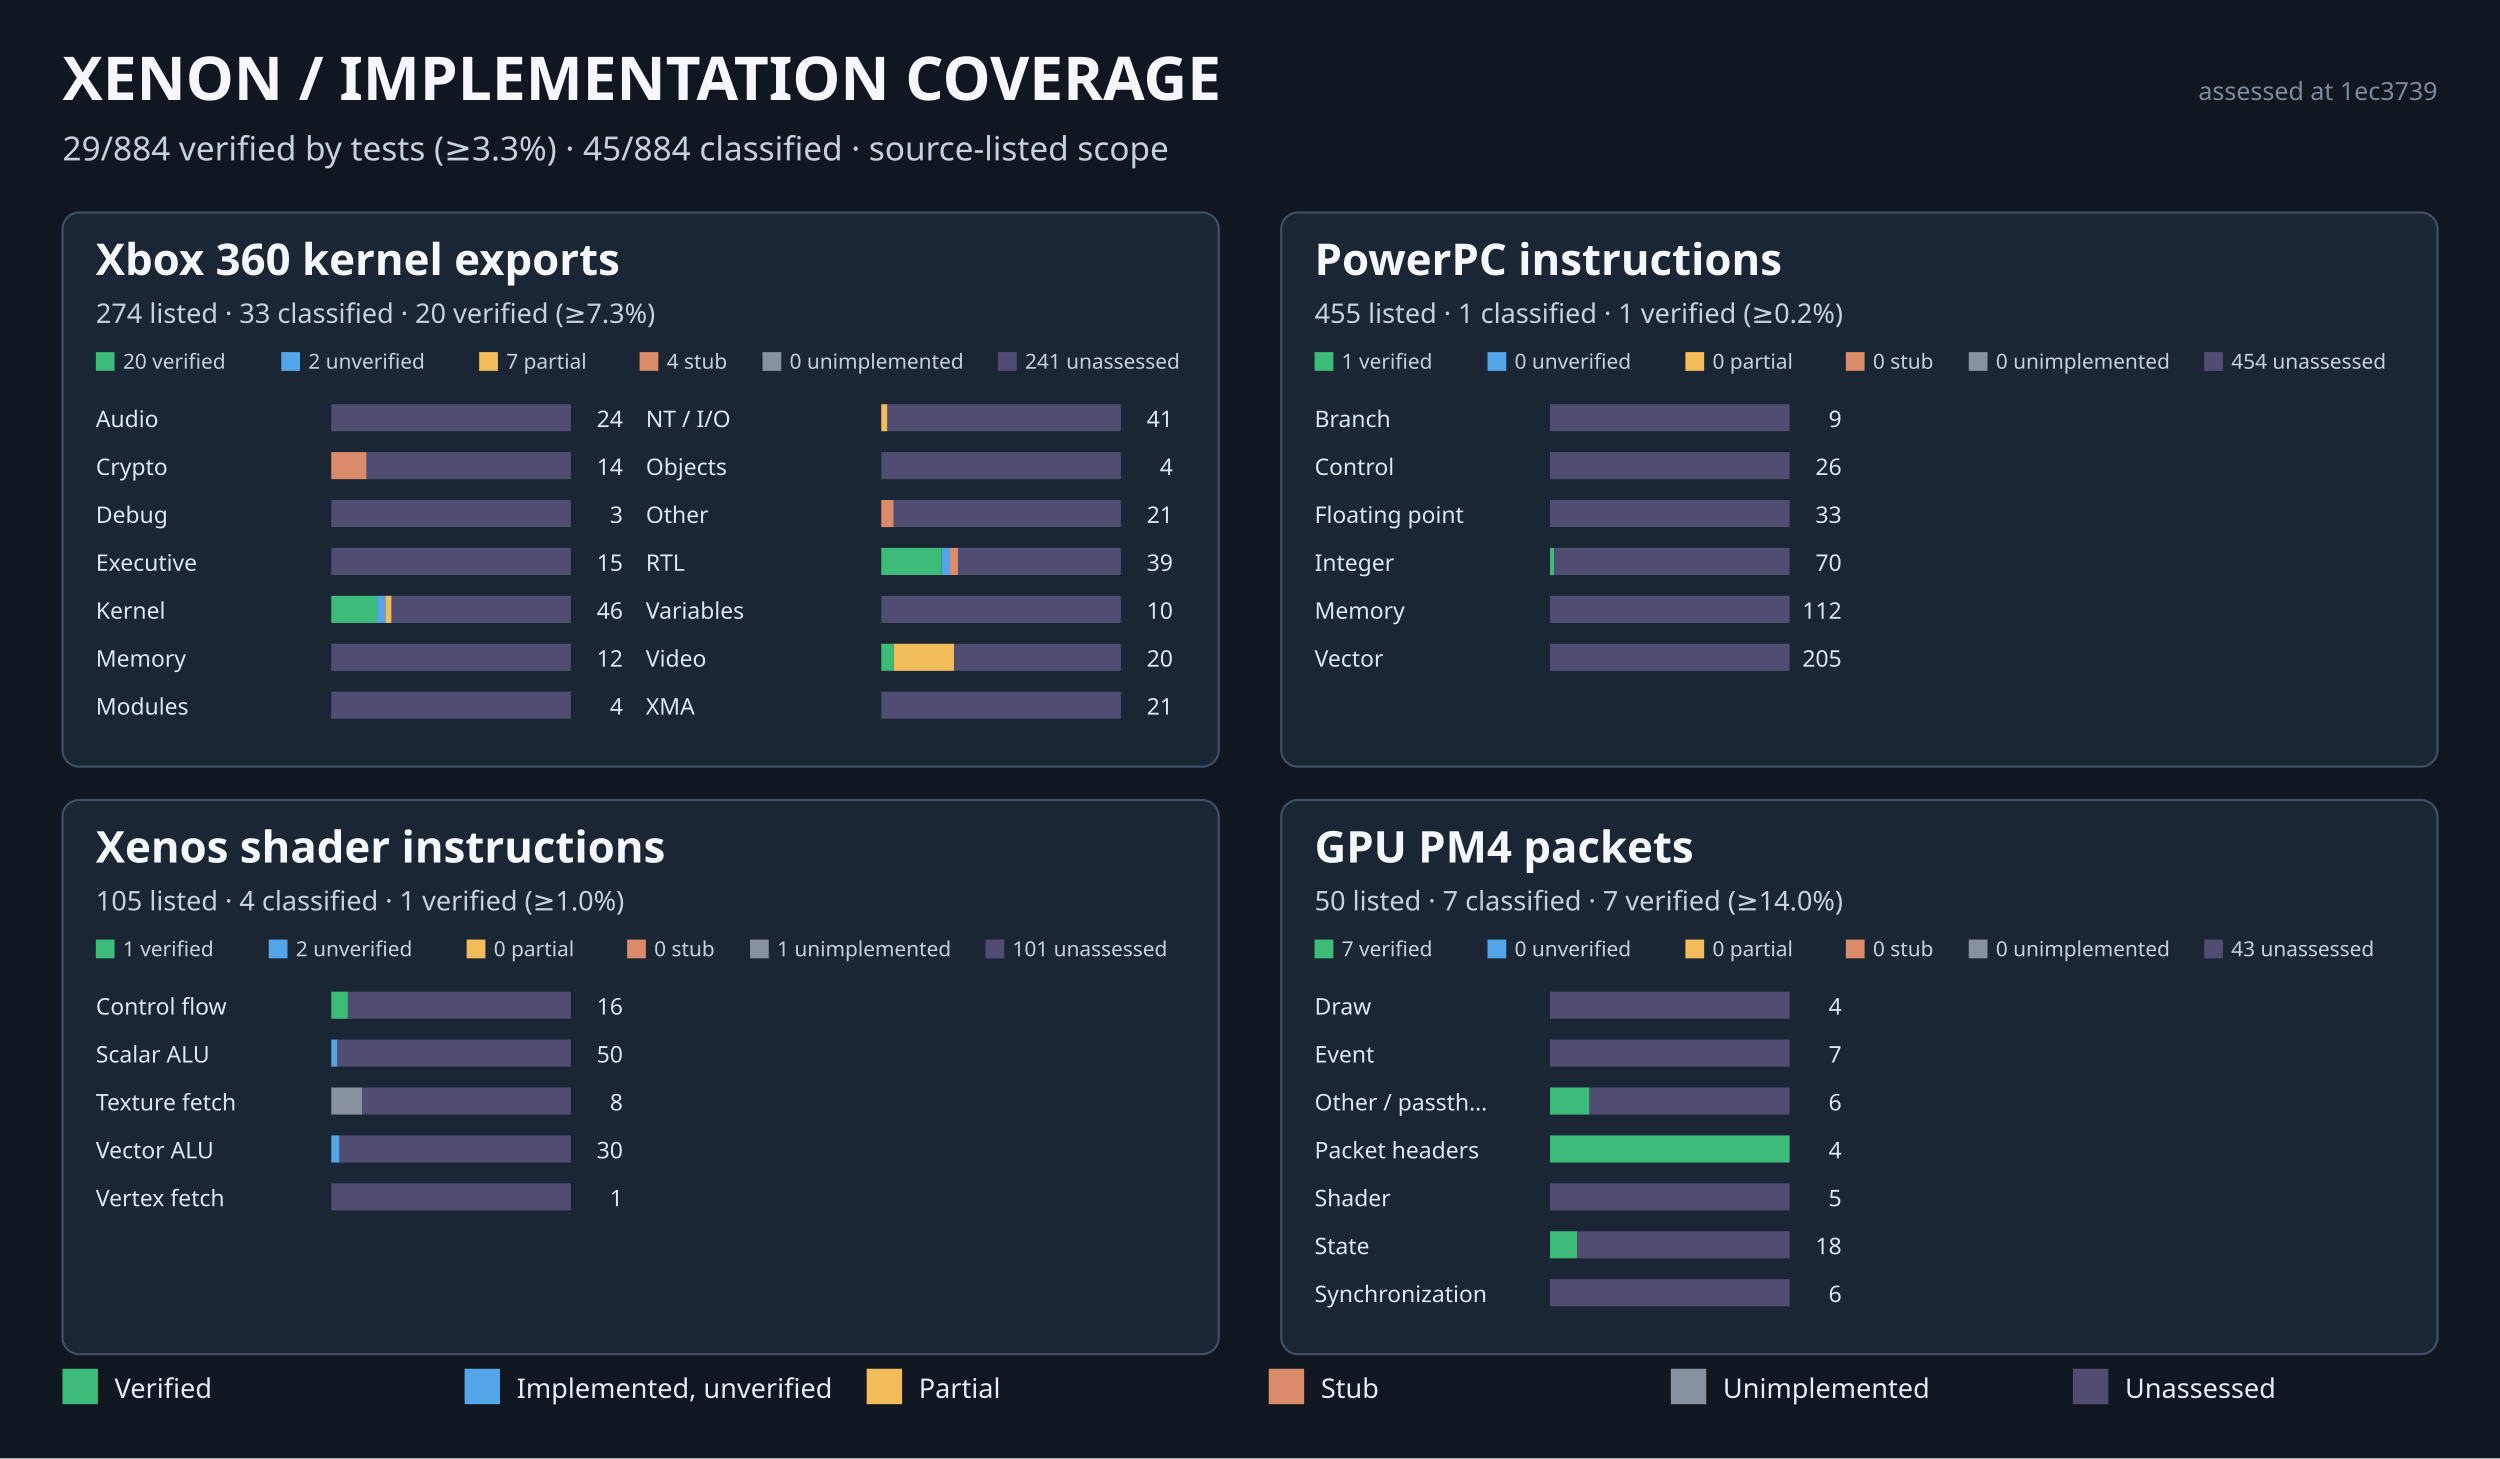
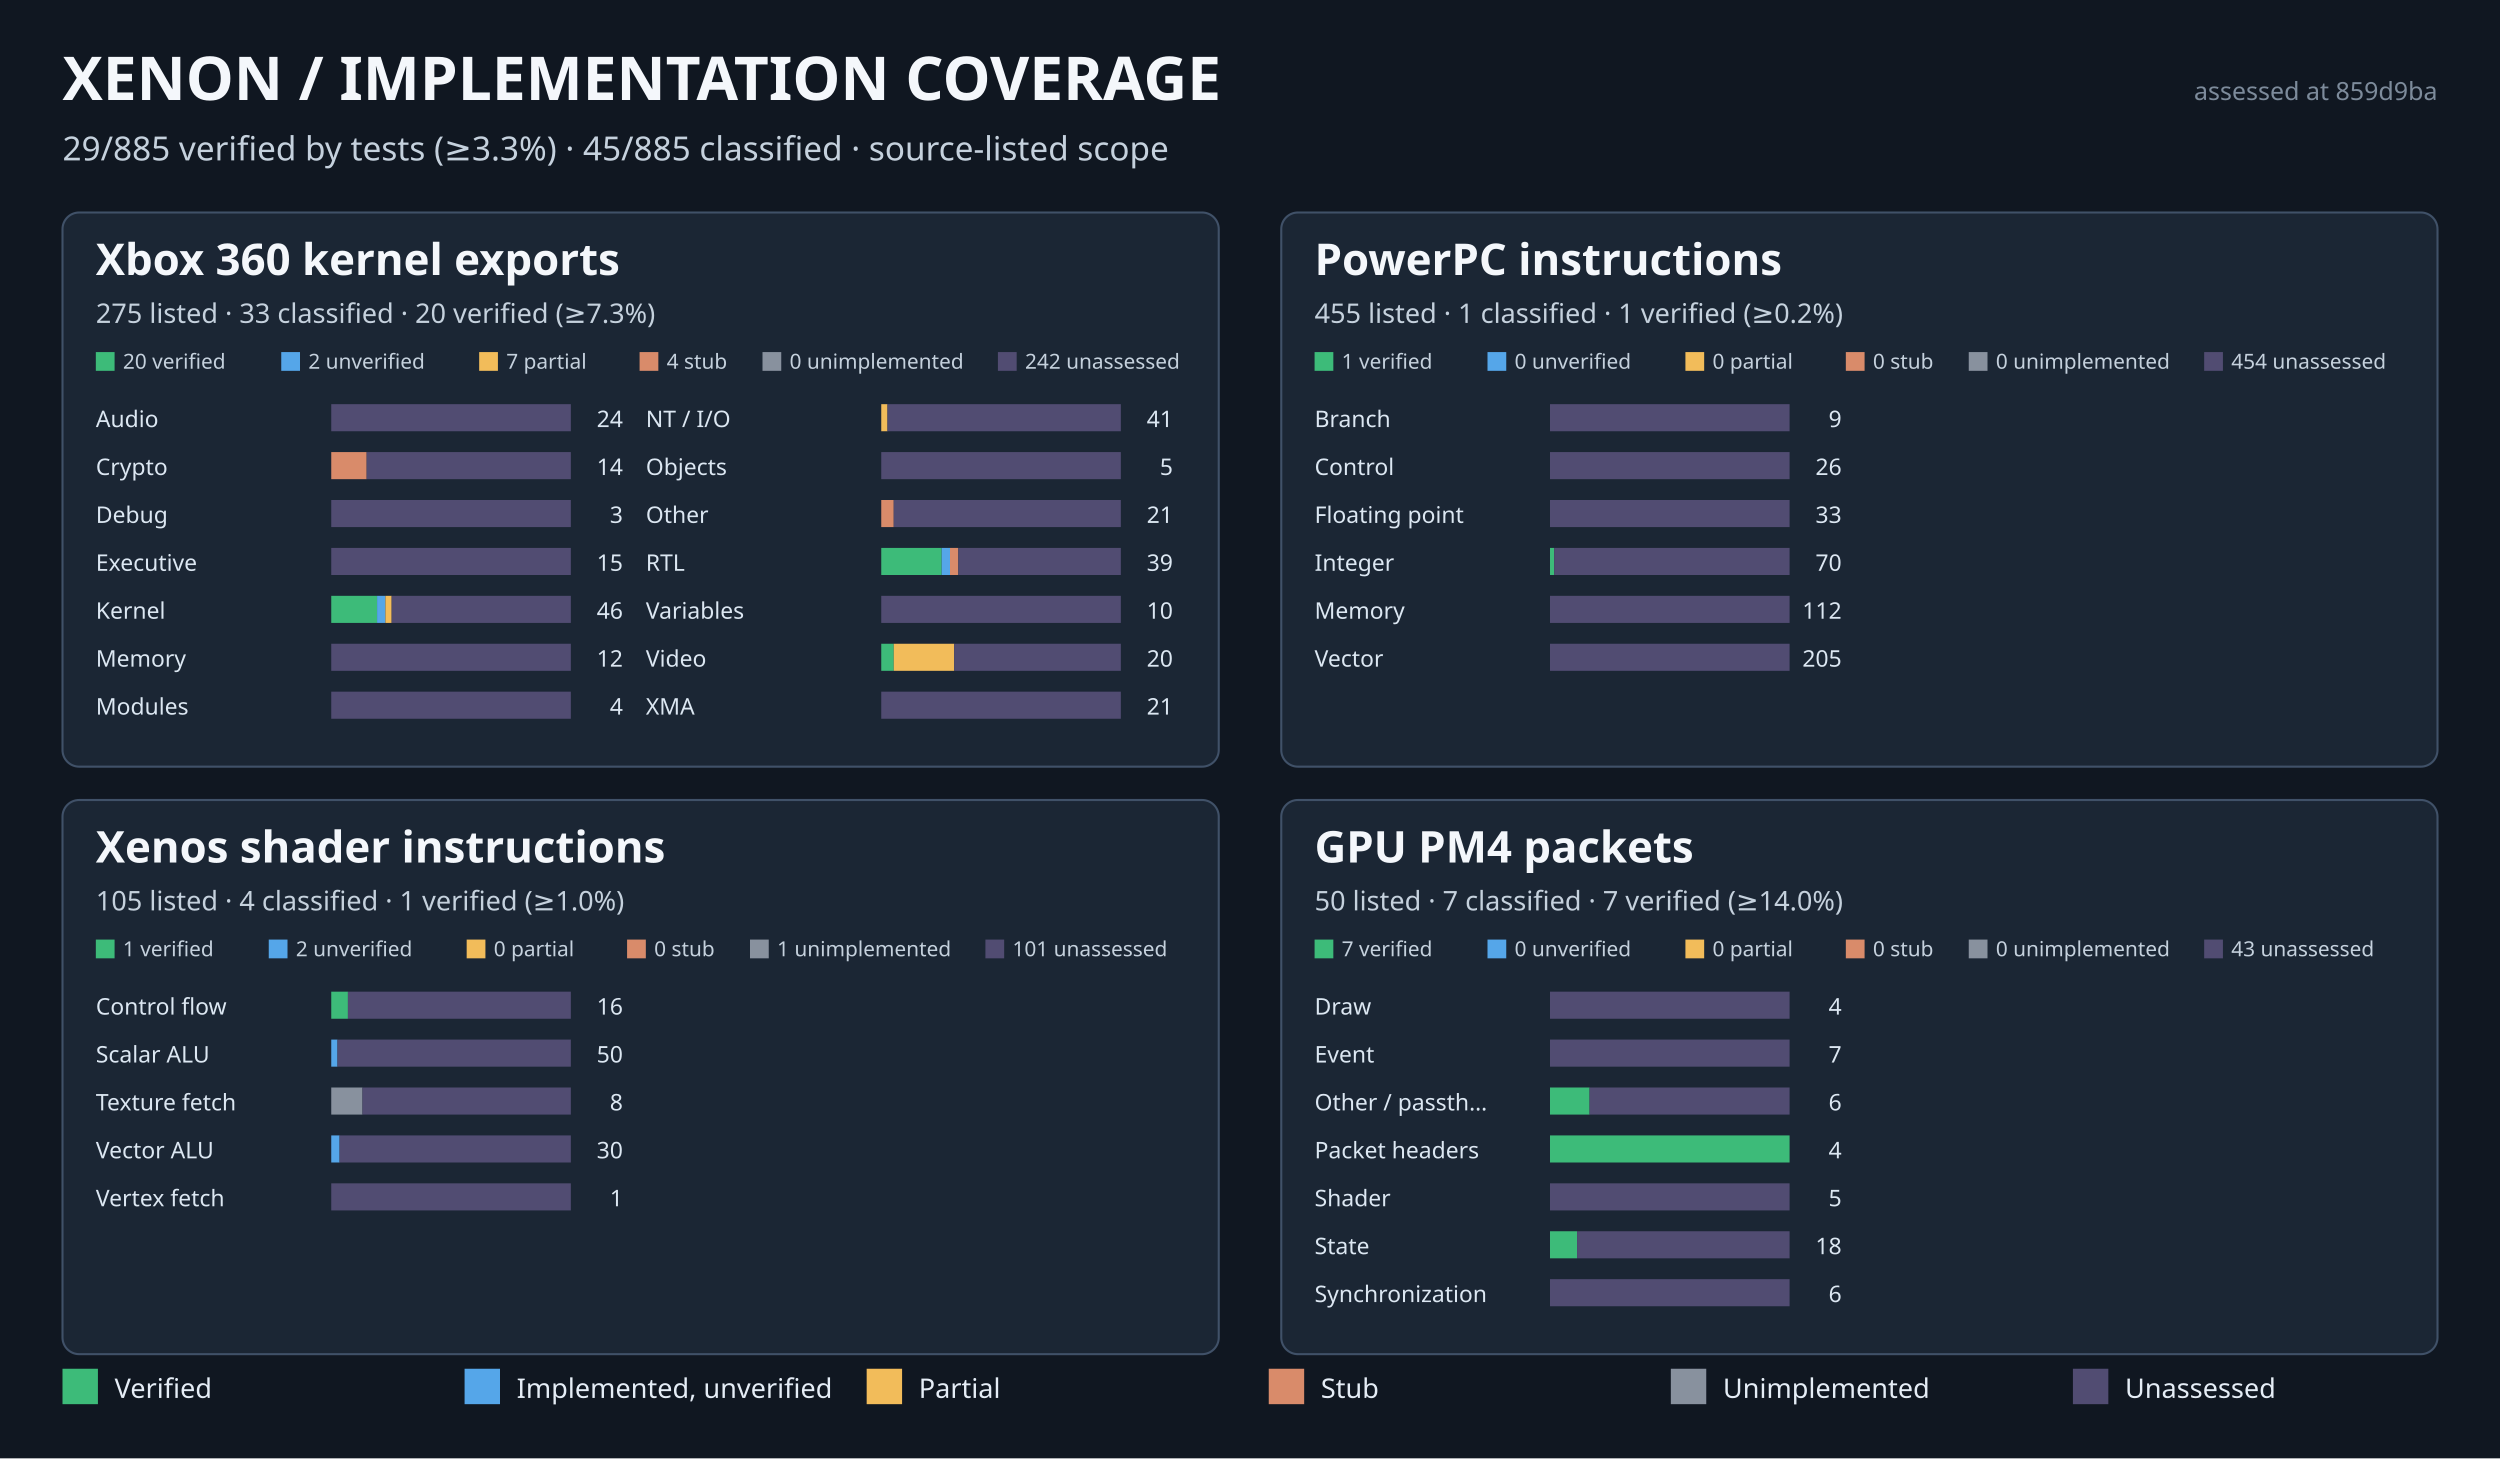
<svg xmlns="http://www.w3.org/2000/svg" width="1200" height="700" viewBox="0 0 1200 700" role="img" aria-labelledby="title desc">
  <rect width="1200" height="700" fill="#101721" />
  <text x="30" y="48" fill="#f4f7fb" font-size="29" font-weight="700" font-family="sans-serif">XENON  /  IMPLEMENTATION COVERAGE</text>
-   <text x="30" y="77" fill="#c5d1dd" font-size="16" font-family="sans-serif">29/884 verified by tests (≥3.3%)  ·  45/884 classified  ·  source-listed scope</text>
-   <text x="1170" y="48" text-anchor="end" fill="#7d8b9b" font-size="12" font-family="sans-serif">assessed at 1ec3739</text>
+   <text x="30" y="77" fill="#c5d1dd" font-size="16" font-family="sans-serif">29/885 verified by tests (≥3.3%)  ·  45/885 classified  ·  source-listed scope</text>
+   <text x="1170" y="48" text-anchor="end" fill="#7d8b9b" font-size="12" font-family="sans-serif">assessed at 859d9ba</text>
  <rect x="30" y="102" width="555" height="266" rx="8" fill="#1b2634" stroke="#405168" />
  <text x="46" y="132" fill="#f4f7fb" font-size="21" font-family="sans-serif" font-weight="700">Xbox 360 kernel exports</text>
-   <text x="46" y="155" fill="#c5d1dd" font-size="13" font-family="sans-serif">274 listed  ·  33 classified  ·  20 verified (≥7.3%)</text>
+   <text x="46" y="155" fill="#c5d1dd" font-size="13" font-family="sans-serif">275 listed  ·  33 classified  ·  20 verified (≥7.3%)</text>
  <rect x="46.0" y="169" width="9" height="9" fill="#3dbb79" />
  <text x="59.0" y="177" fill="#c5d1dd" font-size="10" font-family="sans-serif">20 verified</text>
  <rect x="135.0" y="169" width="9" height="9" fill="#55a6e9" />
  <text x="148.0" y="177" fill="#c5d1dd" font-size="10" font-family="sans-serif">2 unverified</text>
  <rect x="230.0" y="169" width="9" height="9" fill="#f2bc5a" />
  <text x="243.0" y="177" fill="#c5d1dd" font-size="10" font-family="sans-serif">7 partial</text>
  <rect x="307.0" y="169" width="9" height="9" fill="#d98b6a" />
  <text x="320.0" y="177" fill="#c5d1dd" font-size="10" font-family="sans-serif">4 stub</text>
  <rect x="366.0" y="169" width="9" height="9" fill="#88919e" />
  <text x="379.0" y="177" fill="#c5d1dd" font-size="10" font-family="sans-serif">0 unimplemented</text>
  <rect x="479.0" y="169" width="9" height="9" fill="#514c72" />
-   <text x="492.0" y="177" fill="#c5d1dd" font-size="10" font-family="sans-serif">241 unassessed</text>
+   <text x="492.0" y="177" fill="#c5d1dd" font-size="10" font-family="sans-serif">242 unassessed</text>
  <text x="46" y="205" fill="#dce7f2" font-size="11" font-family="sans-serif">Audio</text>
  <rect x="159" y="194" width="115" height="13" fill="#514c72" />
  <text x="299" y="205" text-anchor="end" fill="#dce7f2" font-size="11" font-family="sans-serif">24</text>
  <text x="46" y="228" fill="#dce7f2" font-size="11" font-family="sans-serif">Crypto</text>
  <rect x="159" y="217" width="17" height="13" fill="#d98b6a" />
  <rect x="176" y="217" width="98" height="13" fill="#514c72" />
  <text x="299" y="228" text-anchor="end" fill="#dce7f2" font-size="11" font-family="sans-serif">14</text>
  <text x="46" y="251" fill="#dce7f2" font-size="11" font-family="sans-serif">Debug</text>
  <rect x="159" y="240" width="115" height="13" fill="#514c72" />
  <text x="299" y="251" text-anchor="end" fill="#dce7f2" font-size="11" font-family="sans-serif">3</text>
  <text x="46" y="274" fill="#dce7f2" font-size="11" font-family="sans-serif">Executive</text>
  <rect x="159" y="263" width="115" height="13" fill="#514c72" />
  <text x="299" y="274" text-anchor="end" fill="#dce7f2" font-size="11" font-family="sans-serif">15</text>
  <text x="46" y="297" fill="#dce7f2" font-size="11" font-family="sans-serif">Kernel</text>
  <rect x="159" y="286" width="22" height="13" fill="#3dbb79" />
  <rect x="181" y="286" width="4" height="13" fill="#55a6e9" />
  <rect x="185" y="286" width="3" height="13" fill="#f2bc5a" />
  <rect x="188" y="286" width="86" height="13" fill="#514c72" />
  <text x="299" y="297" text-anchor="end" fill="#dce7f2" font-size="11" font-family="sans-serif">46</text>
  <text x="46" y="320" fill="#dce7f2" font-size="11" font-family="sans-serif">Memory</text>
  <rect x="159" y="309" width="115" height="13" fill="#514c72" />
  <text x="299" y="320" text-anchor="end" fill="#dce7f2" font-size="11" font-family="sans-serif">12</text>
  <text x="46" y="343" fill="#dce7f2" font-size="11" font-family="sans-serif">Modules</text>
  <rect x="159" y="332" width="115" height="13" fill="#514c72" />
  <text x="299" y="343" text-anchor="end" fill="#dce7f2" font-size="11" font-family="sans-serif">4</text>
  <text x="310" y="205" fill="#dce7f2" font-size="11" font-family="sans-serif">NT / I/O</text>
  <rect x="423" y="194" width="3" height="13" fill="#f2bc5a" />
  <rect x="426" y="194" width="112" height="13" fill="#514c72" />
  <text x="563" y="205" text-anchor="end" fill="#dce7f2" font-size="11" font-family="sans-serif">41</text>
  <text x="310" y="228" fill="#dce7f2" font-size="11" font-family="sans-serif">Objects</text>
  <rect x="423" y="217" width="115" height="13" fill="#514c72" />
-   <text x="563" y="228" text-anchor="end" fill="#dce7f2" font-size="11" font-family="sans-serif">4</text>
+   <text x="563" y="228" text-anchor="end" fill="#dce7f2" font-size="11" font-family="sans-serif">5</text>
  <text x="310" y="251" fill="#dce7f2" font-size="11" font-family="sans-serif">Other</text>
  <rect x="423" y="240" width="6" height="13" fill="#d98b6a" />
  <rect x="429" y="240" width="109" height="13" fill="#514c72" />
  <text x="563" y="251" text-anchor="end" fill="#dce7f2" font-size="11" font-family="sans-serif">21</text>
  <text x="310" y="274" fill="#dce7f2" font-size="11" font-family="sans-serif">RTL</text>
  <rect x="423" y="263" width="29" height="13" fill="#3dbb79" />
  <rect x="452" y="263" width="4" height="13" fill="#55a6e9" />
  <rect x="456" y="263" width="4" height="13" fill="#d98b6a" />
  <rect x="460" y="263" width="78" height="13" fill="#514c72" />
  <text x="563" y="274" text-anchor="end" fill="#dce7f2" font-size="11" font-family="sans-serif">39</text>
  <text x="310" y="297" fill="#dce7f2" font-size="11" font-family="sans-serif">Variables</text>
  <rect x="423" y="286" width="115" height="13" fill="#514c72" />
  <text x="563" y="297" text-anchor="end" fill="#dce7f2" font-size="11" font-family="sans-serif">10</text>
  <text x="310" y="320" fill="#dce7f2" font-size="11" font-family="sans-serif">Video</text>
  <rect x="423" y="309" width="6" height="13" fill="#3dbb79" />
  <rect x="429" y="309" width="29" height="13" fill="#f2bc5a" />
  <rect x="458" y="309" width="80" height="13" fill="#514c72" />
  <text x="563" y="320" text-anchor="end" fill="#dce7f2" font-size="11" font-family="sans-serif">20</text>
  <text x="310" y="343" fill="#dce7f2" font-size="11" font-family="sans-serif">XMA</text>
  <rect x="423" y="332" width="115" height="13" fill="#514c72" />
  <text x="563" y="343" text-anchor="end" fill="#dce7f2" font-size="11" font-family="sans-serif">21</text>
  <rect x="615" y="102" width="555" height="266" rx="8" fill="#1b2634" stroke="#405168" />
  <text x="631" y="132" fill="#f4f7fb" font-size="21" font-family="sans-serif" font-weight="700">PowerPC instructions</text>
  <text x="631" y="155" fill="#c5d1dd" font-size="13" font-family="sans-serif">455 listed  ·  1 classified  ·  1 verified (≥0.2%)</text>
  <rect x="631.0" y="169" width="9" height="9" fill="#3dbb79" />
  <text x="644.0" y="177" fill="#c5d1dd" font-size="10" font-family="sans-serif">1 verified</text>
  <rect x="714.0" y="169" width="9" height="9" fill="#55a6e9" />
  <text x="727.0" y="177" fill="#c5d1dd" font-size="10" font-family="sans-serif">0 unverified</text>
  <rect x="809.0" y="169" width="9" height="9" fill="#f2bc5a" />
  <text x="822.0" y="177" fill="#c5d1dd" font-size="10" font-family="sans-serif">0 partial</text>
  <rect x="886.0" y="169" width="9" height="9" fill="#d98b6a" />
  <text x="899.0" y="177" fill="#c5d1dd" font-size="10" font-family="sans-serif">0 stub</text>
  <rect x="945.0" y="169" width="9" height="9" fill="#88919e" />
  <text x="958.0" y="177" fill="#c5d1dd" font-size="10" font-family="sans-serif">0 unimplemented</text>
  <rect x="1058.0" y="169" width="9" height="9" fill="#514c72" />
  <text x="1071.0" y="177" fill="#c5d1dd" font-size="10" font-family="sans-serif">454 unassessed</text>
  <text x="631" y="205" fill="#dce7f2" font-size="11" font-family="sans-serif">Branch</text>
  <rect x="744" y="194" width="115" height="13" fill="#514c72" />
  <text x="884" y="205" text-anchor="end" fill="#dce7f2" font-size="11" font-family="sans-serif">9</text>
  <text x="631" y="228" fill="#dce7f2" font-size="11" font-family="sans-serif">Control</text>
  <rect x="744" y="217" width="115" height="13" fill="#514c72" />
  <text x="884" y="228" text-anchor="end" fill="#dce7f2" font-size="11" font-family="sans-serif">26</text>
  <text x="631" y="251" fill="#dce7f2" font-size="11" font-family="sans-serif">Floating point</text>
  <rect x="744" y="240" width="115" height="13" fill="#514c72" />
  <text x="884" y="251" text-anchor="end" fill="#dce7f2" font-size="11" font-family="sans-serif">33</text>
  <text x="631" y="274" fill="#dce7f2" font-size="11" font-family="sans-serif">Integer</text>
  <rect x="744" y="263" width="2" height="13" fill="#3dbb79" />
  <rect x="746" y="263" width="113" height="13" fill="#514c72" />
  <text x="884" y="274" text-anchor="end" fill="#dce7f2" font-size="11" font-family="sans-serif">70</text>
  <text x="631" y="297" fill="#dce7f2" font-size="11" font-family="sans-serif">Memory</text>
  <rect x="744" y="286" width="115" height="13" fill="#514c72" />
  <text x="884" y="297" text-anchor="end" fill="#dce7f2" font-size="11" font-family="sans-serif">112</text>
  <text x="631" y="320" fill="#dce7f2" font-size="11" font-family="sans-serif">Vector</text>
  <rect x="744" y="309" width="115" height="13" fill="#514c72" />
  <text x="884" y="320" text-anchor="end" fill="#dce7f2" font-size="11" font-family="sans-serif">205</text>
  <rect x="30" y="384" width="555" height="266" rx="8" fill="#1b2634" stroke="#405168" />
  <text x="46" y="414" fill="#f4f7fb" font-size="21" font-family="sans-serif" font-weight="700">Xenos shader instructions</text>
  <text x="46" y="437" fill="#c5d1dd" font-size="13" font-family="sans-serif">105 listed  ·  4 classified  ·  1 verified (≥1.0%)</text>
  <rect x="46.0" y="451" width="9" height="9" fill="#3dbb79" />
  <text x="59.0" y="459" fill="#c5d1dd" font-size="10" font-family="sans-serif">1 verified</text>
  <rect x="129.0" y="451" width="9" height="9" fill="#55a6e9" />
  <text x="142.0" y="459" fill="#c5d1dd" font-size="10" font-family="sans-serif">2 unverified</text>
  <rect x="224.0" y="451" width="9" height="9" fill="#f2bc5a" />
  <text x="237.0" y="459" fill="#c5d1dd" font-size="10" font-family="sans-serif">0 partial</text>
  <rect x="301.0" y="451" width="9" height="9" fill="#d98b6a" />
  <text x="314.0" y="459" fill="#c5d1dd" font-size="10" font-family="sans-serif">0 stub</text>
  <rect x="360.0" y="451" width="9" height="9" fill="#88919e" />
  <text x="373.0" y="459" fill="#c5d1dd" font-size="10" font-family="sans-serif">1 unimplemented</text>
  <rect x="473.0" y="451" width="9" height="9" fill="#514c72" />
  <text x="486.0" y="459" fill="#c5d1dd" font-size="10" font-family="sans-serif">101 unassessed</text>
  <text x="46" y="487" fill="#dce7f2" font-size="11" font-family="sans-serif">Control flow</text>
  <rect x="159" y="476" width="8" height="13" fill="#3dbb79" />
  <rect x="167" y="476" width="107" height="13" fill="#514c72" />
  <text x="299" y="487" text-anchor="end" fill="#dce7f2" font-size="11" font-family="sans-serif">16</text>
  <text x="46" y="510" fill="#dce7f2" font-size="11" font-family="sans-serif">Scalar ALU</text>
  <rect x="159" y="499" width="3" height="13" fill="#55a6e9" />
  <rect x="162" y="499" width="112" height="13" fill="#514c72" />
  <text x="299" y="510" text-anchor="end" fill="#dce7f2" font-size="11" font-family="sans-serif">50</text>
  <text x="46" y="533" fill="#dce7f2" font-size="11" font-family="sans-serif">Texture fetch</text>
  <rect x="159" y="522" width="15" height="13" fill="#88919e" />
  <rect x="174" y="522" width="100" height="13" fill="#514c72" />
  <text x="299" y="533" text-anchor="end" fill="#dce7f2" font-size="11" font-family="sans-serif">8</text>
  <text x="46" y="556" fill="#dce7f2" font-size="11" font-family="sans-serif">Vector ALU</text>
  <rect x="159" y="545" width="4" height="13" fill="#55a6e9" />
  <rect x="163" y="545" width="111" height="13" fill="#514c72" />
  <text x="299" y="556" text-anchor="end" fill="#dce7f2" font-size="11" font-family="sans-serif">30</text>
  <text x="46" y="579" fill="#dce7f2" font-size="11" font-family="sans-serif">Vertex fetch</text>
  <rect x="159" y="568" width="115" height="13" fill="#514c72" />
  <text x="299" y="579" text-anchor="end" fill="#dce7f2" font-size="11" font-family="sans-serif">1</text>
  <rect x="615" y="384" width="555" height="266" rx="8" fill="#1b2634" stroke="#405168" />
  <text x="631" y="414" fill="#f4f7fb" font-size="21" font-family="sans-serif" font-weight="700">GPU PM4 packets</text>
  <text x="631" y="437" fill="#c5d1dd" font-size="13" font-family="sans-serif">50 listed  ·  7 classified  ·  7 verified (≥14.0%)</text>
  <rect x="631.0" y="451" width="9" height="9" fill="#3dbb79" />
  <text x="644.0" y="459" fill="#c5d1dd" font-size="10" font-family="sans-serif">7 verified</text>
  <rect x="714.0" y="451" width="9" height="9" fill="#55a6e9" />
  <text x="727.0" y="459" fill="#c5d1dd" font-size="10" font-family="sans-serif">0 unverified</text>
  <rect x="809.0" y="451" width="9" height="9" fill="#f2bc5a" />
  <text x="822.0" y="459" fill="#c5d1dd" font-size="10" font-family="sans-serif">0 partial</text>
  <rect x="886.0" y="451" width="9" height="9" fill="#d98b6a" />
  <text x="899.0" y="459" fill="#c5d1dd" font-size="10" font-family="sans-serif">0 stub</text>
  <rect x="945.0" y="451" width="9" height="9" fill="#88919e" />
  <text x="958.0" y="459" fill="#c5d1dd" font-size="10" font-family="sans-serif">0 unimplemented</text>
  <rect x="1058.0" y="451" width="9" height="9" fill="#514c72" />
  <text x="1071.0" y="459" fill="#c5d1dd" font-size="10" font-family="sans-serif">43 unassessed</text>
  <text x="631" y="487" fill="#dce7f2" font-size="11" font-family="sans-serif">Draw</text>
  <rect x="744" y="476" width="115" height="13" fill="#514c72" />
  <text x="884" y="487" text-anchor="end" fill="#dce7f2" font-size="11" font-family="sans-serif">4</text>
  <text x="631" y="510" fill="#dce7f2" font-size="11" font-family="sans-serif">Event</text>
  <rect x="744" y="499" width="115" height="13" fill="#514c72" />
  <text x="884" y="510" text-anchor="end" fill="#dce7f2" font-size="11" font-family="sans-serif">7</text>
  <text x="631" y="533" fill="#dce7f2" font-size="11" font-family="sans-serif">Other / passth…</text>
  <rect x="744" y="522" width="19" height="13" fill="#3dbb79" />
  <rect x="763" y="522" width="96" height="13" fill="#514c72" />
  <text x="884" y="533" text-anchor="end" fill="#dce7f2" font-size="11" font-family="sans-serif">6</text>
  <text x="631" y="556" fill="#dce7f2" font-size="11" font-family="sans-serif">Packet headers</text>
  <rect x="744" y="545" width="115" height="13" fill="#3dbb79" />
  <text x="884" y="556" text-anchor="end" fill="#dce7f2" font-size="11" font-family="sans-serif">4</text>
  <text x="631" y="579" fill="#dce7f2" font-size="11" font-family="sans-serif">Shader</text>
  <rect x="744" y="568" width="115" height="13" fill="#514c72" />
  <text x="884" y="579" text-anchor="end" fill="#dce7f2" font-size="11" font-family="sans-serif">5</text>
  <text x="631" y="602" fill="#dce7f2" font-size="11" font-family="sans-serif">State</text>
  <rect x="744" y="591" width="13" height="13" fill="#3dbb79" />
  <rect x="757" y="591" width="102" height="13" fill="#514c72" />
  <text x="884" y="602" text-anchor="end" fill="#dce7f2" font-size="11" font-family="sans-serif">18</text>
  <text x="631" y="625" fill="#dce7f2" font-size="11" font-family="sans-serif">Synchronization</text>
  <rect x="744" y="614" width="115" height="13" fill="#514c72" />
  <text x="884" y="625" text-anchor="end" fill="#dce7f2" font-size="11" font-family="sans-serif">6</text>
  <rect x="30" y="657" width="17" height="17" fill="#3dbb79" />
  <text x="55" y="671" fill="#e5edf6" font-size="13" font-family="sans-serif">Verified</text>
  <rect x="223" y="657" width="17" height="17" fill="#55a6e9" />
  <text x="248" y="671" fill="#e5edf6" font-size="13" font-family="sans-serif">Implemented, unverified</text>
  <rect x="416" y="657" width="17" height="17" fill="#f2bc5a" />
  <text x="441" y="671" fill="#e5edf6" font-size="13" font-family="sans-serif">Partial</text>
  <rect x="609" y="657" width="17" height="17" fill="#d98b6a" />
  <text x="634" y="671" fill="#e5edf6" font-size="13" font-family="sans-serif">Stub</text>
  <rect x="802" y="657" width="17" height="17" fill="#88919e" />
  <text x="827" y="671" fill="#e5edf6" font-size="13" font-family="sans-serif">Unimplemented</text>
  <rect x="995" y="657" width="17" height="17" fill="#514c72" />
  <text x="1020" y="671" fill="#e5edf6" font-size="13" font-family="sans-serif">Unassessed</text>
</svg>
